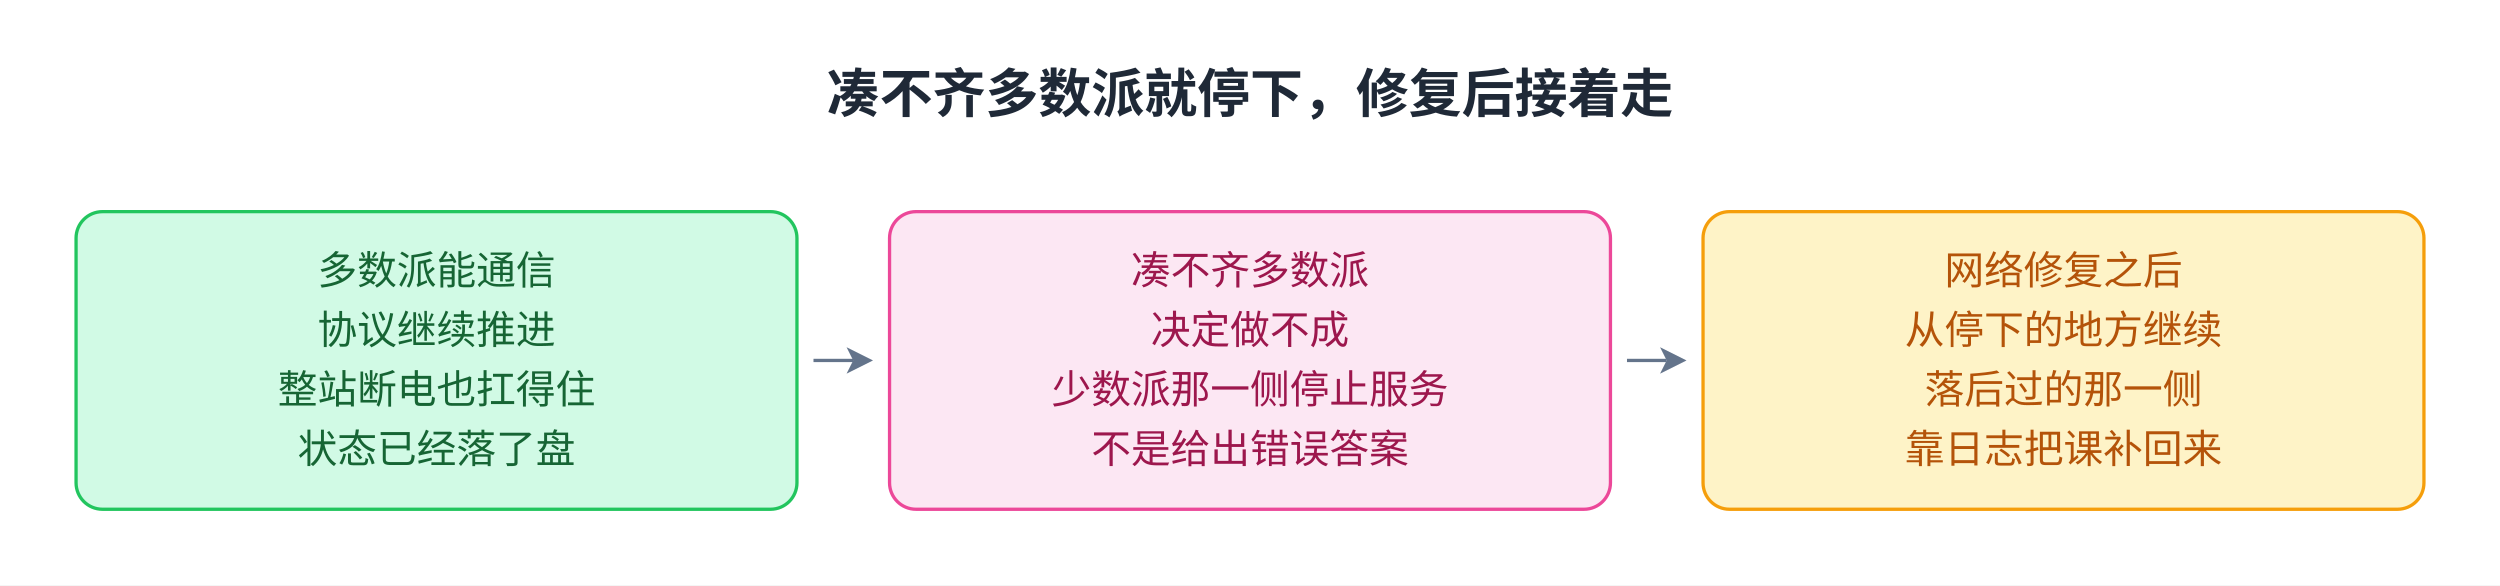
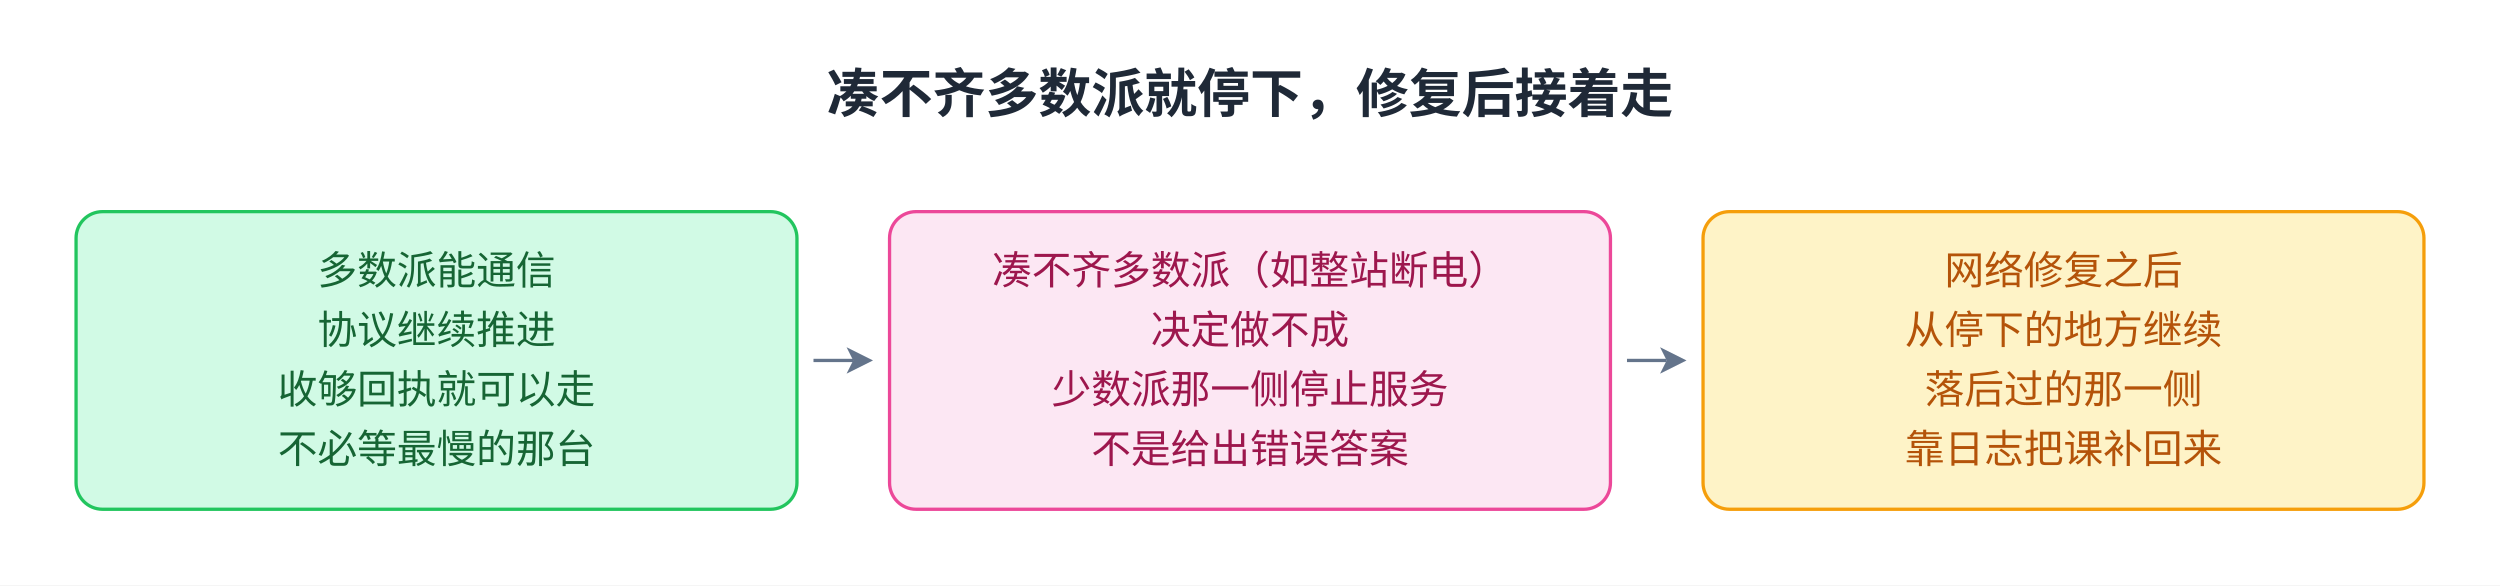
<svg xmlns="http://www.w3.org/2000/svg" viewBox="2 0 756 177" width="756" height="177" role="img" aria-labelledby="fig-paxos-14-title fig-paxos-14-desc">
  <defs>
    <style>
      text { font-family: 'PingFang SC', 'Microsoft YaHei', 'Noto Sans CJK SC', system-ui, sans-serif; }
    </style>
    <marker id="arrow" markerWidth="8" markerHeight="8" refX="2" refY="4" orient="auto" markerUnits="userSpaceOnUse">
      <path d="M0,0 L8,4 L0,8 L2,4 z" fill="#64748b" />
    </marker>
  </defs>
  <rect x="2" y="0" width="756" height="177" fill="#ffffff" />
  <text x="380" y="34" font-size="16" font-weight="600" fill="#1f2937" text-anchor="middle">凑不齐多数派就停下，修复后接着走</text>
  <rect x="25" y="64" width="218" height="90" rx="8" fill="#d1fae5" stroke="#22c55e" />
  <text x="134" y="86" font-size="12" fill="#166534" text-anchor="middle">多数派能通信</text>
  <text x="134" y="104" font-size="12" fill="#166534" text-anchor="middle">协议继续推进</text>
-   <text x="134" y="122" font-size="12" fill="#166534" text-anchor="middle">整站断电也扛得住</text>
-   <text x="134" y="140" font-size="12" fill="#166534" text-anchor="middle">状态已经落了盘</text>
+   <text x="134" y="122" font-size="12" fill="#166534" text-anchor="middle">收够回执就可以走</text>
+   <text x="134" y="140" font-size="12" fill="#166534" text-anchor="middle">不必等最慢的那台</text>
  <rect x="271" y="64" width="218" height="90" rx="8" fill="#fce7f3" stroke="#ec4899" />
-   <text x="380" y="86" font-size="12" fill="#9d174d" text-anchor="middle">凑不齐多数派</text>
+   <text x="380" y="86" font-size="12" fill="#9d174d" text-anchor="middle">凑不齐多数派（如整站断电）</text>
  <text x="380" y="104" font-size="12" fill="#9d174d" text-anchor="middle">决定做不成</text>
  <text x="380" y="122" font-size="12" fill="#9d174d" text-anchor="middle">少数派那一侧停止服务</text>
  <text x="380" y="140" font-size="12" fill="#9d174d" text-anchor="middle">不是给出错误答案</text>
  <rect x="517" y="64" width="218" height="90" rx="8" fill="#fef3c7" stroke="#f59e0b" />
  <text x="626" y="86" font-size="12" fill="#b45309" text-anchor="middle">网络修复之后</text>
  <text x="626" y="104" font-size="12" fill="#b45309" text-anchor="middle">从停下的地方继续</text>
  <text x="626" y="122" font-size="12" fill="#b45309" text-anchor="middle">落后过的那一侧</text>
  <text x="626" y="140" font-size="12" fill="#b45309" text-anchor="middle">靠日志把课补回来</text>
  <path d="M248,109 L260,109" fill="none" stroke="#64748b" marker-end="url(#arrow)" />
  <path d="M494,109 L506,109" fill="none" stroke="#64748b" marker-end="url(#arrow)" />
</svg>
